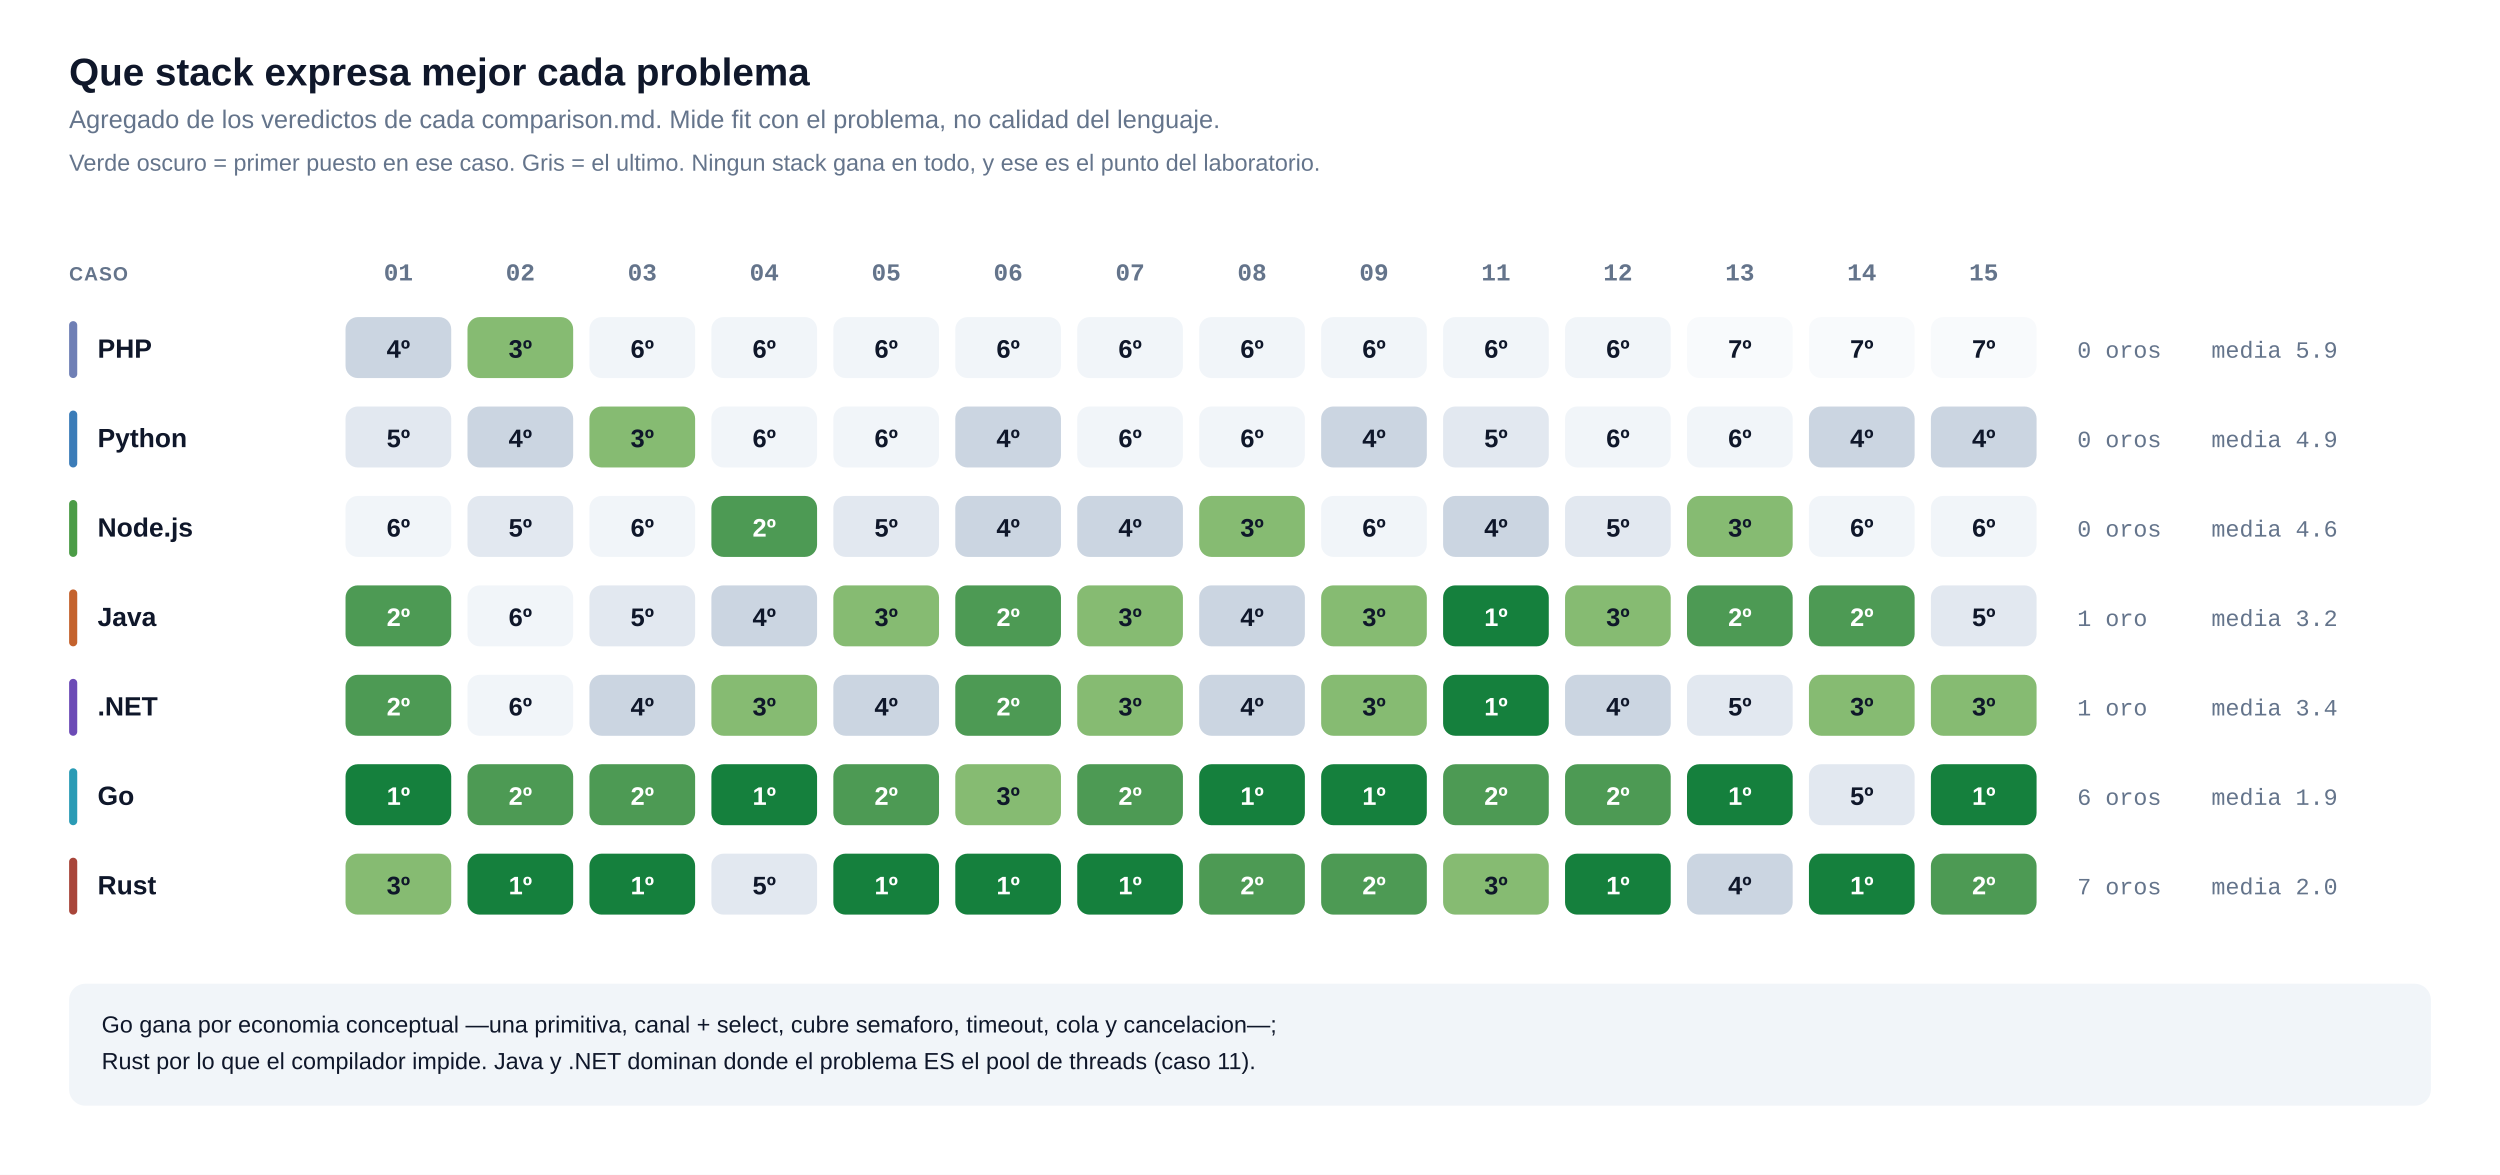
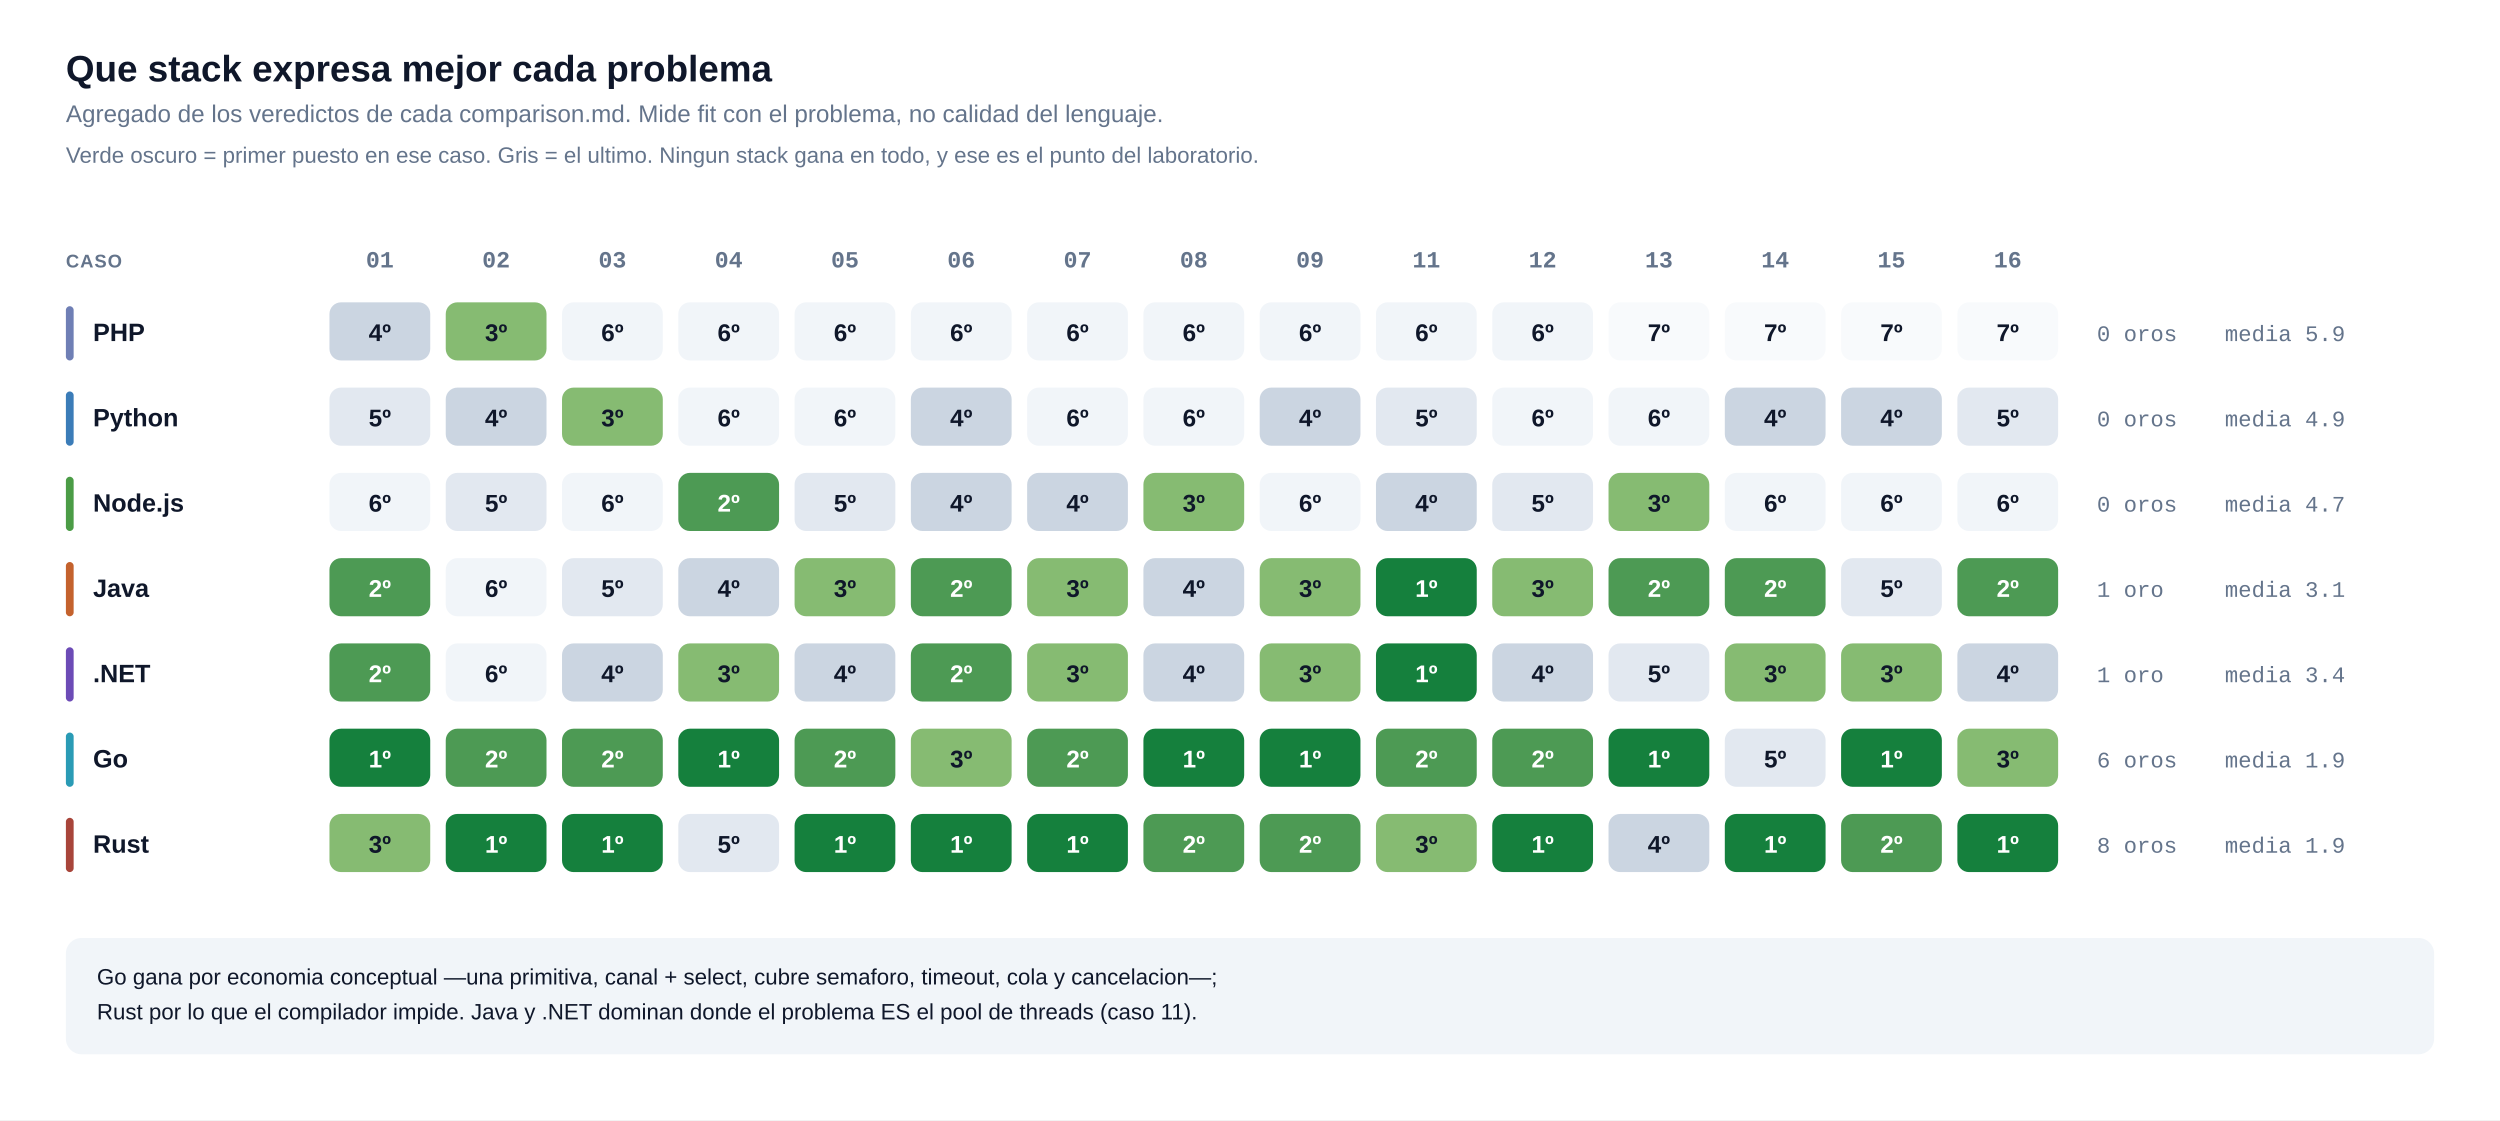
- <svg xmlns="http://www.w3.org/2000/svg" viewBox="0 0 1230 578" width="1230" height="578" role="img" aria-label="Ranking de fit por caso y stack">
+ <svg xmlns="http://www.w3.org/2000/svg" viewBox="0 0 1290 578" width="1290" height="578" role="img" aria-label="Ranking de fit por caso y stack">
  <defs>
    <marker id="arrowhead" markerWidth="9" markerHeight="7" refX="8" refY="3.5" orient="auto">
      <polygon points="0 0, 9 3.5, 0 7" fill="#2563eb" />
    </marker>
  </defs>
-   <rect x="0" y="0" width="1230" height="578" rx="0" ry="0" fill="#ffffff" stroke="none" stroke-width="1" />
+   <rect x="0" y="0" width="1290" height="578" rx="0" ry="0" fill="#ffffff" stroke="none" stroke-width="1" />
  <text x="34" y="42" font-family="Segoe UI, Helvetica Neue, Arial, sans-serif" font-size="19" fill="#0f172a" text-anchor="start" font-weight="600">Que stack expresa mejor cada problema</text>
  <text x="34" y="63" font-family="Segoe UI, Helvetica Neue, Arial, sans-serif" font-size="12.5" fill="#64748b" text-anchor="start" font-weight="400">Agregado de los veredictos de cada comparison.md. Mide fit con el problema, no calidad del lenguaje.</text>
  <text x="34" y="84" font-family="Segoe UI, Helvetica Neue, Arial, sans-serif" font-size="11.5" fill="#64748b" text-anchor="start" font-weight="400">Verde oscuro = primer puesto en ese caso. Gris = el ultimo. Ningun stack gana en todo, y ese es el punto del laboratorio.</text>
  <text x="196.0" y="138" font-family="SFMono-Regular, Consolas, Liberation Mono, monospace" font-size="12" fill="#64748b" text-anchor="middle" font-weight="600">01</text>
  <text x="256.0" y="138" font-family="SFMono-Regular, Consolas, Liberation Mono, monospace" font-size="12" fill="#64748b" text-anchor="middle" font-weight="600">02</text>
  <text x="316.0" y="138" font-family="SFMono-Regular, Consolas, Liberation Mono, monospace" font-size="12" fill="#64748b" text-anchor="middle" font-weight="600">03</text>
  <text x="376.0" y="138" font-family="SFMono-Regular, Consolas, Liberation Mono, monospace" font-size="12" fill="#64748b" text-anchor="middle" font-weight="600">04</text>
  <text x="436.0" y="138" font-family="SFMono-Regular, Consolas, Liberation Mono, monospace" font-size="12" fill="#64748b" text-anchor="middle" font-weight="600">05</text>
  <text x="496.0" y="138" font-family="SFMono-Regular, Consolas, Liberation Mono, monospace" font-size="12" fill="#64748b" text-anchor="middle" font-weight="600">06</text>
  <text x="556.0" y="138" font-family="SFMono-Regular, Consolas, Liberation Mono, monospace" font-size="12" fill="#64748b" text-anchor="middle" font-weight="600">07</text>
  <text x="616.0" y="138" font-family="SFMono-Regular, Consolas, Liberation Mono, monospace" font-size="12" fill="#64748b" text-anchor="middle" font-weight="600">08</text>
  <text x="676.0" y="138" font-family="SFMono-Regular, Consolas, Liberation Mono, monospace" font-size="12" fill="#64748b" text-anchor="middle" font-weight="600">09</text>
  <text x="736.0" y="138" font-family="SFMono-Regular, Consolas, Liberation Mono, monospace" font-size="12" fill="#64748b" text-anchor="middle" font-weight="600">11</text>
  <text x="796.0" y="138" font-family="SFMono-Regular, Consolas, Liberation Mono, monospace" font-size="12" fill="#64748b" text-anchor="middle" font-weight="600">12</text>
  <text x="856.0" y="138" font-family="SFMono-Regular, Consolas, Liberation Mono, monospace" font-size="12" fill="#64748b" text-anchor="middle" font-weight="600">13</text>
  <text x="916.0" y="138" font-family="SFMono-Regular, Consolas, Liberation Mono, monospace" font-size="12" fill="#64748b" text-anchor="middle" font-weight="600">14</text>
  <text x="976.0" y="138" font-family="SFMono-Regular, Consolas, Liberation Mono, monospace" font-size="12" fill="#64748b" text-anchor="middle" font-weight="600">15</text>
+   <text x="1036.0" y="138" font-family="SFMono-Regular, Consolas, Liberation Mono, monospace" font-size="12" fill="#64748b" text-anchor="middle" font-weight="600">16</text>
  <text x="34" y="138" font-family="Segoe UI, Helvetica Neue, Arial, sans-serif" font-size="9.5" fill="#64748b" text-anchor="start" font-weight="700" letter-spacing="0.5">CASO</text>
  <rect x="34" y="158" width="4" height="28" rx="2" ry="2" fill="#6f7fb5" stroke="none" stroke-width="1" />
  <text x="48" y="176" font-family="Segoe UI, Helvetica Neue, Arial, sans-serif" font-size="13" fill="#0f172a" text-anchor="start" font-weight="600">PHP</text>
  <rect x="170" y="156" width="52" height="30" rx="6" ry="6" fill="#cbd5e1" stroke="none" stroke-width="1" />
  <text x="196.0" y="176" font-family="Segoe UI, Helvetica Neue, Arial, sans-serif" font-size="12.5" fill="#0f172a" text-anchor="middle" font-weight="600">4º</text>
  <rect x="230" y="156" width="52" height="30" rx="6" ry="6" fill="#86bb72" stroke="none" stroke-width="1" />
  <text x="256.0" y="176" font-family="Segoe UI, Helvetica Neue, Arial, sans-serif" font-size="12.5" fill="#0f172a" text-anchor="middle" font-weight="600">3º</text>
  <rect x="290" y="156" width="52" height="30" rx="6" ry="6" fill="#f1f5f9" stroke="none" stroke-width="1" />
  <text x="316.0" y="176" font-family="Segoe UI, Helvetica Neue, Arial, sans-serif" font-size="12.5" fill="#0f172a" text-anchor="middle" font-weight="600">6º</text>
  <rect x="350" y="156" width="52" height="30" rx="6" ry="6" fill="#f1f5f9" stroke="none" stroke-width="1" />
  <text x="376.0" y="176" font-family="Segoe UI, Helvetica Neue, Arial, sans-serif" font-size="12.5" fill="#0f172a" text-anchor="middle" font-weight="600">6º</text>
  <rect x="410" y="156" width="52" height="30" rx="6" ry="6" fill="#f1f5f9" stroke="none" stroke-width="1" />
  <text x="436.0" y="176" font-family="Segoe UI, Helvetica Neue, Arial, sans-serif" font-size="12.5" fill="#0f172a" text-anchor="middle" font-weight="600">6º</text>
  <rect x="470" y="156" width="52" height="30" rx="6" ry="6" fill="#f1f5f9" stroke="none" stroke-width="1" />
  <text x="496.0" y="176" font-family="Segoe UI, Helvetica Neue, Arial, sans-serif" font-size="12.5" fill="#0f172a" text-anchor="middle" font-weight="600">6º</text>
  <rect x="530" y="156" width="52" height="30" rx="6" ry="6" fill="#f1f5f9" stroke="none" stroke-width="1" />
  <text x="556.0" y="176" font-family="Segoe UI, Helvetica Neue, Arial, sans-serif" font-size="12.5" fill="#0f172a" text-anchor="middle" font-weight="600">6º</text>
  <rect x="590" y="156" width="52" height="30" rx="6" ry="6" fill="#f1f5f9" stroke="none" stroke-width="1" />
  <text x="616.0" y="176" font-family="Segoe UI, Helvetica Neue, Arial, sans-serif" font-size="12.5" fill="#0f172a" text-anchor="middle" font-weight="600">6º</text>
  <rect x="650" y="156" width="52" height="30" rx="6" ry="6" fill="#f1f5f9" stroke="none" stroke-width="1" />
  <text x="676.0" y="176" font-family="Segoe UI, Helvetica Neue, Arial, sans-serif" font-size="12.5" fill="#0f172a" text-anchor="middle" font-weight="600">6º</text>
  <rect x="710" y="156" width="52" height="30" rx="6" ry="6" fill="#f1f5f9" stroke="none" stroke-width="1" />
  <text x="736.0" y="176" font-family="Segoe UI, Helvetica Neue, Arial, sans-serif" font-size="12.5" fill="#0f172a" text-anchor="middle" font-weight="600">6º</text>
  <rect x="770" y="156" width="52" height="30" rx="6" ry="6" fill="#f1f5f9" stroke="none" stroke-width="1" />
  <text x="796.0" y="176" font-family="Segoe UI, Helvetica Neue, Arial, sans-serif" font-size="12.5" fill="#0f172a" text-anchor="middle" font-weight="600">6º</text>
  <rect x="830" y="156" width="52" height="30" rx="6" ry="6" fill="#f8fafc" stroke="none" stroke-width="1" />
  <text x="856.0" y="176" font-family="Segoe UI, Helvetica Neue, Arial, sans-serif" font-size="12.5" fill="#0f172a" text-anchor="middle" font-weight="600">7º</text>
  <rect x="890" y="156" width="52" height="30" rx="6" ry="6" fill="#f8fafc" stroke="none" stroke-width="1" />
  <text x="916.0" y="176" font-family="Segoe UI, Helvetica Neue, Arial, sans-serif" font-size="12.5" fill="#0f172a" text-anchor="middle" font-weight="600">7º</text>
  <rect x="950" y="156" width="52" height="30" rx="6" ry="6" fill="#f8fafc" stroke="none" stroke-width="1" />
  <text x="976.0" y="176" font-family="Segoe UI, Helvetica Neue, Arial, sans-serif" font-size="12.5" fill="#0f172a" text-anchor="middle" font-weight="600">7º</text>
-   <text x="1022" y="176" font-family="SFMono-Regular, Consolas, Liberation Mono, monospace" font-size="11.5" fill="#64748b" text-anchor="start" font-weight="400">0 oros</text>
-   <text x="1088" y="176" font-family="SFMono-Regular, Consolas, Liberation Mono, monospace" font-size="11.5" fill="#64748b" text-anchor="start" font-weight="400">media 5.9</text>
+   <rect x="1010" y="156" width="52" height="30" rx="6" ry="6" fill="#f8fafc" stroke="none" stroke-width="1" />
+   <text x="1036.0" y="176" font-family="Segoe UI, Helvetica Neue, Arial, sans-serif" font-size="12.5" fill="#0f172a" text-anchor="middle" font-weight="600">7º</text>
+   <text x="1082" y="176" font-family="SFMono-Regular, Consolas, Liberation Mono, monospace" font-size="11.5" fill="#64748b" text-anchor="start" font-weight="400">0 oros</text>
+   <text x="1148" y="176" font-family="SFMono-Regular, Consolas, Liberation Mono, monospace" font-size="11.5" fill="#64748b" text-anchor="start" font-weight="400">media 5.9</text>
  <rect x="34" y="202" width="4" height="28" rx="2" ry="2" fill="#3b7cb8" stroke="none" stroke-width="1" />
  <text x="48" y="220" font-family="Segoe UI, Helvetica Neue, Arial, sans-serif" font-size="13" fill="#0f172a" text-anchor="start" font-weight="600">Python</text>
  <rect x="170" y="200" width="52" height="30" rx="6" ry="6" fill="#e2e8f0" stroke="none" stroke-width="1" />
  <text x="196.0" y="220" font-family="Segoe UI, Helvetica Neue, Arial, sans-serif" font-size="12.5" fill="#0f172a" text-anchor="middle" font-weight="600">5º</text>
  <rect x="230" y="200" width="52" height="30" rx="6" ry="6" fill="#cbd5e1" stroke="none" stroke-width="1" />
  <text x="256.0" y="220" font-family="Segoe UI, Helvetica Neue, Arial, sans-serif" font-size="12.5" fill="#0f172a" text-anchor="middle" font-weight="600">4º</text>
  <rect x="290" y="200" width="52" height="30" rx="6" ry="6" fill="#86bb72" stroke="none" stroke-width="1" />
  <text x="316.0" y="220" font-family="Segoe UI, Helvetica Neue, Arial, sans-serif" font-size="12.5" fill="#0f172a" text-anchor="middle" font-weight="600">3º</text>
  <rect x="350" y="200" width="52" height="30" rx="6" ry="6" fill="#f1f5f9" stroke="none" stroke-width="1" />
  <text x="376.0" y="220" font-family="Segoe UI, Helvetica Neue, Arial, sans-serif" font-size="12.5" fill="#0f172a" text-anchor="middle" font-weight="600">6º</text>
  <rect x="410" y="200" width="52" height="30" rx="6" ry="6" fill="#f1f5f9" stroke="none" stroke-width="1" />
  <text x="436.0" y="220" font-family="Segoe UI, Helvetica Neue, Arial, sans-serif" font-size="12.5" fill="#0f172a" text-anchor="middle" font-weight="600">6º</text>
  <rect x="470" y="200" width="52" height="30" rx="6" ry="6" fill="#cbd5e1" stroke="none" stroke-width="1" />
  <text x="496.0" y="220" font-family="Segoe UI, Helvetica Neue, Arial, sans-serif" font-size="12.5" fill="#0f172a" text-anchor="middle" font-weight="600">4º</text>
  <rect x="530" y="200" width="52" height="30" rx="6" ry="6" fill="#f1f5f9" stroke="none" stroke-width="1" />
  <text x="556.0" y="220" font-family="Segoe UI, Helvetica Neue, Arial, sans-serif" font-size="12.5" fill="#0f172a" text-anchor="middle" font-weight="600">6º</text>
  <rect x="590" y="200" width="52" height="30" rx="6" ry="6" fill="#f1f5f9" stroke="none" stroke-width="1" />
  <text x="616.0" y="220" font-family="Segoe UI, Helvetica Neue, Arial, sans-serif" font-size="12.5" fill="#0f172a" text-anchor="middle" font-weight="600">6º</text>
  <rect x="650" y="200" width="52" height="30" rx="6" ry="6" fill="#cbd5e1" stroke="none" stroke-width="1" />
  <text x="676.0" y="220" font-family="Segoe UI, Helvetica Neue, Arial, sans-serif" font-size="12.5" fill="#0f172a" text-anchor="middle" font-weight="600">4º</text>
  <rect x="710" y="200" width="52" height="30" rx="6" ry="6" fill="#e2e8f0" stroke="none" stroke-width="1" />
  <text x="736.0" y="220" font-family="Segoe UI, Helvetica Neue, Arial, sans-serif" font-size="12.5" fill="#0f172a" text-anchor="middle" font-weight="600">5º</text>
  <rect x="770" y="200" width="52" height="30" rx="6" ry="6" fill="#f1f5f9" stroke="none" stroke-width="1" />
  <text x="796.0" y="220" font-family="Segoe UI, Helvetica Neue, Arial, sans-serif" font-size="12.5" fill="#0f172a" text-anchor="middle" font-weight="600">6º</text>
  <rect x="830" y="200" width="52" height="30" rx="6" ry="6" fill="#f1f5f9" stroke="none" stroke-width="1" />
  <text x="856.0" y="220" font-family="Segoe UI, Helvetica Neue, Arial, sans-serif" font-size="12.5" fill="#0f172a" text-anchor="middle" font-weight="600">6º</text>
  <rect x="890" y="200" width="52" height="30" rx="6" ry="6" fill="#cbd5e1" stroke="none" stroke-width="1" />
  <text x="916.0" y="220" font-family="Segoe UI, Helvetica Neue, Arial, sans-serif" font-size="12.5" fill="#0f172a" text-anchor="middle" font-weight="600">4º</text>
  <rect x="950" y="200" width="52" height="30" rx="6" ry="6" fill="#cbd5e1" stroke="none" stroke-width="1" />
  <text x="976.0" y="220" font-family="Segoe UI, Helvetica Neue, Arial, sans-serif" font-size="12.5" fill="#0f172a" text-anchor="middle" font-weight="600">4º</text>
-   <text x="1022" y="220" font-family="SFMono-Regular, Consolas, Liberation Mono, monospace" font-size="11.5" fill="#64748b" text-anchor="start" font-weight="400">0 oros</text>
-   <text x="1088" y="220" font-family="SFMono-Regular, Consolas, Liberation Mono, monospace" font-size="11.5" fill="#64748b" text-anchor="start" font-weight="400">media 4.9</text>
+   <rect x="1010" y="200" width="52" height="30" rx="6" ry="6" fill="#e2e8f0" stroke="none" stroke-width="1" />
+   <text x="1036.0" y="220" font-family="Segoe UI, Helvetica Neue, Arial, sans-serif" font-size="12.5" fill="#0f172a" text-anchor="middle" font-weight="600">5º</text>
+   <text x="1082" y="220" font-family="SFMono-Regular, Consolas, Liberation Mono, monospace" font-size="11.5" fill="#64748b" text-anchor="start" font-weight="400">0 oros</text>
+   <text x="1148" y="220" font-family="SFMono-Regular, Consolas, Liberation Mono, monospace" font-size="11.5" fill="#64748b" text-anchor="start" font-weight="400">media 4.9</text>
  <rect x="34" y="246" width="4" height="28" rx="2" ry="2" fill="#4b9c46" stroke="none" stroke-width="1" />
  <text x="48" y="264" font-family="Segoe UI, Helvetica Neue, Arial, sans-serif" font-size="13" fill="#0f172a" text-anchor="start" font-weight="600">Node.js</text>
  <rect x="170" y="244" width="52" height="30" rx="6" ry="6" fill="#f1f5f9" stroke="none" stroke-width="1" />
  <text x="196.0" y="264" font-family="Segoe UI, Helvetica Neue, Arial, sans-serif" font-size="12.5" fill="#0f172a" text-anchor="middle" font-weight="600">6º</text>
  <rect x="230" y="244" width="52" height="30" rx="6" ry="6" fill="#e2e8f0" stroke="none" stroke-width="1" />
  <text x="256.0" y="264" font-family="Segoe UI, Helvetica Neue, Arial, sans-serif" font-size="12.5" fill="#0f172a" text-anchor="middle" font-weight="600">5º</text>
  <rect x="290" y="244" width="52" height="30" rx="6" ry="6" fill="#f1f5f9" stroke="none" stroke-width="1" />
  <text x="316.0" y="264" font-family="Segoe UI, Helvetica Neue, Arial, sans-serif" font-size="12.5" fill="#0f172a" text-anchor="middle" font-weight="600">6º</text>
  <rect x="350" y="244" width="52" height="30" rx="6" ry="6" fill="#4d9a54" stroke="none" stroke-width="1" />
  <text x="376.0" y="264" font-family="Segoe UI, Helvetica Neue, Arial, sans-serif" font-size="12.5" fill="#ffffff" text-anchor="middle" font-weight="600">2º</text>
  <rect x="410" y="244" width="52" height="30" rx="6" ry="6" fill="#e2e8f0" stroke="none" stroke-width="1" />
  <text x="436.0" y="264" font-family="Segoe UI, Helvetica Neue, Arial, sans-serif" font-size="12.5" fill="#0f172a" text-anchor="middle" font-weight="600">5º</text>
  <rect x="470" y="244" width="52" height="30" rx="6" ry="6" fill="#cbd5e1" stroke="none" stroke-width="1" />
  <text x="496.0" y="264" font-family="Segoe UI, Helvetica Neue, Arial, sans-serif" font-size="12.5" fill="#0f172a" text-anchor="middle" font-weight="600">4º</text>
  <rect x="530" y="244" width="52" height="30" rx="6" ry="6" fill="#cbd5e1" stroke="none" stroke-width="1" />
  <text x="556.0" y="264" font-family="Segoe UI, Helvetica Neue, Arial, sans-serif" font-size="12.5" fill="#0f172a" text-anchor="middle" font-weight="600">4º</text>
  <rect x="590" y="244" width="52" height="30" rx="6" ry="6" fill="#86bb72" stroke="none" stroke-width="1" />
  <text x="616.0" y="264" font-family="Segoe UI, Helvetica Neue, Arial, sans-serif" font-size="12.5" fill="#0f172a" text-anchor="middle" font-weight="600">3º</text>
  <rect x="650" y="244" width="52" height="30" rx="6" ry="6" fill="#f1f5f9" stroke="none" stroke-width="1" />
  <text x="676.0" y="264" font-family="Segoe UI, Helvetica Neue, Arial, sans-serif" font-size="12.5" fill="#0f172a" text-anchor="middle" font-weight="600">6º</text>
  <rect x="710" y="244" width="52" height="30" rx="6" ry="6" fill="#cbd5e1" stroke="none" stroke-width="1" />
  <text x="736.0" y="264" font-family="Segoe UI, Helvetica Neue, Arial, sans-serif" font-size="12.5" fill="#0f172a" text-anchor="middle" font-weight="600">4º</text>
  <rect x="770" y="244" width="52" height="30" rx="6" ry="6" fill="#e2e8f0" stroke="none" stroke-width="1" />
  <text x="796.0" y="264" font-family="Segoe UI, Helvetica Neue, Arial, sans-serif" font-size="12.5" fill="#0f172a" text-anchor="middle" font-weight="600">5º</text>
  <rect x="830" y="244" width="52" height="30" rx="6" ry="6" fill="#86bb72" stroke="none" stroke-width="1" />
  <text x="856.0" y="264" font-family="Segoe UI, Helvetica Neue, Arial, sans-serif" font-size="12.5" fill="#0f172a" text-anchor="middle" font-weight="600">3º</text>
  <rect x="890" y="244" width="52" height="30" rx="6" ry="6" fill="#f1f5f9" stroke="none" stroke-width="1" />
  <text x="916.0" y="264" font-family="Segoe UI, Helvetica Neue, Arial, sans-serif" font-size="12.5" fill="#0f172a" text-anchor="middle" font-weight="600">6º</text>
  <rect x="950" y="244" width="52" height="30" rx="6" ry="6" fill="#f1f5f9" stroke="none" stroke-width="1" />
  <text x="976.0" y="264" font-family="Segoe UI, Helvetica Neue, Arial, sans-serif" font-size="12.5" fill="#0f172a" text-anchor="middle" font-weight="600">6º</text>
-   <text x="1022" y="264" font-family="SFMono-Regular, Consolas, Liberation Mono, monospace" font-size="11.5" fill="#64748b" text-anchor="start" font-weight="400">0 oros</text>
-   <text x="1088" y="264" font-family="SFMono-Regular, Consolas, Liberation Mono, monospace" font-size="11.5" fill="#64748b" text-anchor="start" font-weight="400">media 4.6</text>
+   <rect x="1010" y="244" width="52" height="30" rx="6" ry="6" fill="#f1f5f9" stroke="none" stroke-width="1" />
+   <text x="1036.0" y="264" font-family="Segoe UI, Helvetica Neue, Arial, sans-serif" font-size="12.5" fill="#0f172a" text-anchor="middle" font-weight="600">6º</text>
+   <text x="1082" y="264" font-family="SFMono-Regular, Consolas, Liberation Mono, monospace" font-size="11.5" fill="#64748b" text-anchor="start" font-weight="400">0 oros</text>
+   <text x="1148" y="264" font-family="SFMono-Regular, Consolas, Liberation Mono, monospace" font-size="11.5" fill="#64748b" text-anchor="start" font-weight="400">media 4.7</text>
  <rect x="34" y="290" width="4" height="28" rx="2" ry="2" fill="#c4622d" stroke="none" stroke-width="1" />
  <text x="48" y="308" font-family="Segoe UI, Helvetica Neue, Arial, sans-serif" font-size="13" fill="#0f172a" text-anchor="start" font-weight="600">Java</text>
  <rect x="170" y="288" width="52" height="30" rx="6" ry="6" fill="#4d9a54" stroke="none" stroke-width="1" />
  <text x="196.0" y="308" font-family="Segoe UI, Helvetica Neue, Arial, sans-serif" font-size="12.5" fill="#ffffff" text-anchor="middle" font-weight="600">2º</text>
  <rect x="230" y="288" width="52" height="30" rx="6" ry="6" fill="#f1f5f9" stroke="none" stroke-width="1" />
  <text x="256.0" y="308" font-family="Segoe UI, Helvetica Neue, Arial, sans-serif" font-size="12.5" fill="#0f172a" text-anchor="middle" font-weight="600">6º</text>
  <rect x="290" y="288" width="52" height="30" rx="6" ry="6" fill="#e2e8f0" stroke="none" stroke-width="1" />
  <text x="316.0" y="308" font-family="Segoe UI, Helvetica Neue, Arial, sans-serif" font-size="12.5" fill="#0f172a" text-anchor="middle" font-weight="600">5º</text>
  <rect x="350" y="288" width="52" height="30" rx="6" ry="6" fill="#cbd5e1" stroke="none" stroke-width="1" />
  <text x="376.0" y="308" font-family="Segoe UI, Helvetica Neue, Arial, sans-serif" font-size="12.5" fill="#0f172a" text-anchor="middle" font-weight="600">4º</text>
  <rect x="410" y="288" width="52" height="30" rx="6" ry="6" fill="#86bb72" stroke="none" stroke-width="1" />
  <text x="436.0" y="308" font-family="Segoe UI, Helvetica Neue, Arial, sans-serif" font-size="12.5" fill="#0f172a" text-anchor="middle" font-weight="600">3º</text>
  <rect x="470" y="288" width="52" height="30" rx="6" ry="6" fill="#4d9a54" stroke="none" stroke-width="1" />
  <text x="496.0" y="308" font-family="Segoe UI, Helvetica Neue, Arial, sans-serif" font-size="12.5" fill="#ffffff" text-anchor="middle" font-weight="600">2º</text>
  <rect x="530" y="288" width="52" height="30" rx="6" ry="6" fill="#86bb72" stroke="none" stroke-width="1" />
  <text x="556.0" y="308" font-family="Segoe UI, Helvetica Neue, Arial, sans-serif" font-size="12.5" fill="#0f172a" text-anchor="middle" font-weight="600">3º</text>
  <rect x="590" y="288" width="52" height="30" rx="6" ry="6" fill="#cbd5e1" stroke="none" stroke-width="1" />
  <text x="616.0" y="308" font-family="Segoe UI, Helvetica Neue, Arial, sans-serif" font-size="12.5" fill="#0f172a" text-anchor="middle" font-weight="600">4º</text>
  <rect x="650" y="288" width="52" height="30" rx="6" ry="6" fill="#86bb72" stroke="none" stroke-width="1" />
  <text x="676.0" y="308" font-family="Segoe UI, Helvetica Neue, Arial, sans-serif" font-size="12.5" fill="#0f172a" text-anchor="middle" font-weight="600">3º</text>
  <rect x="710" y="288" width="52" height="30" rx="6" ry="6" fill="#15803d" stroke="none" stroke-width="1" />
  <text x="736.0" y="308" font-family="Segoe UI, Helvetica Neue, Arial, sans-serif" font-size="12.5" fill="#ffffff" text-anchor="middle" font-weight="600">1º</text>
  <rect x="770" y="288" width="52" height="30" rx="6" ry="6" fill="#86bb72" stroke="none" stroke-width="1" />
  <text x="796.0" y="308" font-family="Segoe UI, Helvetica Neue, Arial, sans-serif" font-size="12.5" fill="#0f172a" text-anchor="middle" font-weight="600">3º</text>
  <rect x="830" y="288" width="52" height="30" rx="6" ry="6" fill="#4d9a54" stroke="none" stroke-width="1" />
  <text x="856.0" y="308" font-family="Segoe UI, Helvetica Neue, Arial, sans-serif" font-size="12.5" fill="#ffffff" text-anchor="middle" font-weight="600">2º</text>
  <rect x="890" y="288" width="52" height="30" rx="6" ry="6" fill="#4d9a54" stroke="none" stroke-width="1" />
  <text x="916.0" y="308" font-family="Segoe UI, Helvetica Neue, Arial, sans-serif" font-size="12.5" fill="#ffffff" text-anchor="middle" font-weight="600">2º</text>
  <rect x="950" y="288" width="52" height="30" rx="6" ry="6" fill="#e2e8f0" stroke="none" stroke-width="1" />
  <text x="976.0" y="308" font-family="Segoe UI, Helvetica Neue, Arial, sans-serif" font-size="12.5" fill="#0f172a" text-anchor="middle" font-weight="600">5º</text>
-   <text x="1022" y="308" font-family="SFMono-Regular, Consolas, Liberation Mono, monospace" font-size="11.5" fill="#64748b" text-anchor="start" font-weight="400">1 oro</text>
-   <text x="1088" y="308" font-family="SFMono-Regular, Consolas, Liberation Mono, monospace" font-size="11.5" fill="#64748b" text-anchor="start" font-weight="400">media 3.2</text>
+   <rect x="1010" y="288" width="52" height="30" rx="6" ry="6" fill="#4d9a54" stroke="none" stroke-width="1" />
+   <text x="1036.0" y="308" font-family="Segoe UI, Helvetica Neue, Arial, sans-serif" font-size="12.5" fill="#ffffff" text-anchor="middle" font-weight="600">2º</text>
+   <text x="1082" y="308" font-family="SFMono-Regular, Consolas, Liberation Mono, monospace" font-size="11.5" fill="#64748b" text-anchor="start" font-weight="400">1 oro</text>
+   <text x="1148" y="308" font-family="SFMono-Regular, Consolas, Liberation Mono, monospace" font-size="11.5" fill="#64748b" text-anchor="start" font-weight="400">media 3.1</text>
  <rect x="34" y="334" width="4" height="28" rx="2" ry="2" fill="#6c4bb6" stroke="none" stroke-width="1" />
  <text x="48" y="352" font-family="Segoe UI, Helvetica Neue, Arial, sans-serif" font-size="13" fill="#0f172a" text-anchor="start" font-weight="600">.NET</text>
  <rect x="170" y="332" width="52" height="30" rx="6" ry="6" fill="#4d9a54" stroke="none" stroke-width="1" />
  <text x="196.0" y="352" font-family="Segoe UI, Helvetica Neue, Arial, sans-serif" font-size="12.5" fill="#ffffff" text-anchor="middle" font-weight="600">2º</text>
  <rect x="230" y="332" width="52" height="30" rx="6" ry="6" fill="#f1f5f9" stroke="none" stroke-width="1" />
  <text x="256.0" y="352" font-family="Segoe UI, Helvetica Neue, Arial, sans-serif" font-size="12.5" fill="#0f172a" text-anchor="middle" font-weight="600">6º</text>
  <rect x="290" y="332" width="52" height="30" rx="6" ry="6" fill="#cbd5e1" stroke="none" stroke-width="1" />
  <text x="316.0" y="352" font-family="Segoe UI, Helvetica Neue, Arial, sans-serif" font-size="12.5" fill="#0f172a" text-anchor="middle" font-weight="600">4º</text>
  <rect x="350" y="332" width="52" height="30" rx="6" ry="6" fill="#86bb72" stroke="none" stroke-width="1" />
  <text x="376.0" y="352" font-family="Segoe UI, Helvetica Neue, Arial, sans-serif" font-size="12.5" fill="#0f172a" text-anchor="middle" font-weight="600">3º</text>
  <rect x="410" y="332" width="52" height="30" rx="6" ry="6" fill="#cbd5e1" stroke="none" stroke-width="1" />
  <text x="436.0" y="352" font-family="Segoe UI, Helvetica Neue, Arial, sans-serif" font-size="12.5" fill="#0f172a" text-anchor="middle" font-weight="600">4º</text>
  <rect x="470" y="332" width="52" height="30" rx="6" ry="6" fill="#4d9a54" stroke="none" stroke-width="1" />
  <text x="496.0" y="352" font-family="Segoe UI, Helvetica Neue, Arial, sans-serif" font-size="12.5" fill="#ffffff" text-anchor="middle" font-weight="600">2º</text>
  <rect x="530" y="332" width="52" height="30" rx="6" ry="6" fill="#86bb72" stroke="none" stroke-width="1" />
  <text x="556.0" y="352" font-family="Segoe UI, Helvetica Neue, Arial, sans-serif" font-size="12.5" fill="#0f172a" text-anchor="middle" font-weight="600">3º</text>
  <rect x="590" y="332" width="52" height="30" rx="6" ry="6" fill="#cbd5e1" stroke="none" stroke-width="1" />
  <text x="616.0" y="352" font-family="Segoe UI, Helvetica Neue, Arial, sans-serif" font-size="12.5" fill="#0f172a" text-anchor="middle" font-weight="600">4º</text>
  <rect x="650" y="332" width="52" height="30" rx="6" ry="6" fill="#86bb72" stroke="none" stroke-width="1" />
  <text x="676.0" y="352" font-family="Segoe UI, Helvetica Neue, Arial, sans-serif" font-size="12.5" fill="#0f172a" text-anchor="middle" font-weight="600">3º</text>
  <rect x="710" y="332" width="52" height="30" rx="6" ry="6" fill="#15803d" stroke="none" stroke-width="1" />
  <text x="736.0" y="352" font-family="Segoe UI, Helvetica Neue, Arial, sans-serif" font-size="12.5" fill="#ffffff" text-anchor="middle" font-weight="600">1º</text>
  <rect x="770" y="332" width="52" height="30" rx="6" ry="6" fill="#cbd5e1" stroke="none" stroke-width="1" />
  <text x="796.0" y="352" font-family="Segoe UI, Helvetica Neue, Arial, sans-serif" font-size="12.5" fill="#0f172a" text-anchor="middle" font-weight="600">4º</text>
  <rect x="830" y="332" width="52" height="30" rx="6" ry="6" fill="#e2e8f0" stroke="none" stroke-width="1" />
  <text x="856.0" y="352" font-family="Segoe UI, Helvetica Neue, Arial, sans-serif" font-size="12.5" fill="#0f172a" text-anchor="middle" font-weight="600">5º</text>
  <rect x="890" y="332" width="52" height="30" rx="6" ry="6" fill="#86bb72" stroke="none" stroke-width="1" />
  <text x="916.0" y="352" font-family="Segoe UI, Helvetica Neue, Arial, sans-serif" font-size="12.5" fill="#0f172a" text-anchor="middle" font-weight="600">3º</text>
  <rect x="950" y="332" width="52" height="30" rx="6" ry="6" fill="#86bb72" stroke="none" stroke-width="1" />
  <text x="976.0" y="352" font-family="Segoe UI, Helvetica Neue, Arial, sans-serif" font-size="12.5" fill="#0f172a" text-anchor="middle" font-weight="600">3º</text>
-   <text x="1022" y="352" font-family="SFMono-Regular, Consolas, Liberation Mono, monospace" font-size="11.5" fill="#64748b" text-anchor="start" font-weight="400">1 oro</text>
-   <text x="1088" y="352" font-family="SFMono-Regular, Consolas, Liberation Mono, monospace" font-size="11.5" fill="#64748b" text-anchor="start" font-weight="400">media 3.4</text>
+   <rect x="1010" y="332" width="52" height="30" rx="6" ry="6" fill="#cbd5e1" stroke="none" stroke-width="1" />
+   <text x="1036.0" y="352" font-family="Segoe UI, Helvetica Neue, Arial, sans-serif" font-size="12.5" fill="#0f172a" text-anchor="middle" font-weight="600">4º</text>
+   <text x="1082" y="352" font-family="SFMono-Regular, Consolas, Liberation Mono, monospace" font-size="11.5" fill="#64748b" text-anchor="start" font-weight="400">1 oro</text>
+   <text x="1148" y="352" font-family="SFMono-Regular, Consolas, Liberation Mono, monospace" font-size="11.5" fill="#64748b" text-anchor="start" font-weight="400">media 3.4</text>
  <rect x="34" y="378" width="4" height="28" rx="2" ry="2" fill="#2a9bb5" stroke="none" stroke-width="1" />
  <text x="48" y="396" font-family="Segoe UI, Helvetica Neue, Arial, sans-serif" font-size="13" fill="#0f172a" text-anchor="start" font-weight="600">Go</text>
  <rect x="170" y="376" width="52" height="30" rx="6" ry="6" fill="#15803d" stroke="none" stroke-width="1" />
  <text x="196.0" y="396" font-family="Segoe UI, Helvetica Neue, Arial, sans-serif" font-size="12.5" fill="#ffffff" text-anchor="middle" font-weight="600">1º</text>
  <rect x="230" y="376" width="52" height="30" rx="6" ry="6" fill="#4d9a54" stroke="none" stroke-width="1" />
  <text x="256.0" y="396" font-family="Segoe UI, Helvetica Neue, Arial, sans-serif" font-size="12.5" fill="#ffffff" text-anchor="middle" font-weight="600">2º</text>
  <rect x="290" y="376" width="52" height="30" rx="6" ry="6" fill="#4d9a54" stroke="none" stroke-width="1" />
  <text x="316.0" y="396" font-family="Segoe UI, Helvetica Neue, Arial, sans-serif" font-size="12.5" fill="#ffffff" text-anchor="middle" font-weight="600">2º</text>
  <rect x="350" y="376" width="52" height="30" rx="6" ry="6" fill="#15803d" stroke="none" stroke-width="1" />
  <text x="376.0" y="396" font-family="Segoe UI, Helvetica Neue, Arial, sans-serif" font-size="12.5" fill="#ffffff" text-anchor="middle" font-weight="600">1º</text>
  <rect x="410" y="376" width="52" height="30" rx="6" ry="6" fill="#4d9a54" stroke="none" stroke-width="1" />
  <text x="436.0" y="396" font-family="Segoe UI, Helvetica Neue, Arial, sans-serif" font-size="12.5" fill="#ffffff" text-anchor="middle" font-weight="600">2º</text>
  <rect x="470" y="376" width="52" height="30" rx="6" ry="6" fill="#86bb72" stroke="none" stroke-width="1" />
  <text x="496.0" y="396" font-family="Segoe UI, Helvetica Neue, Arial, sans-serif" font-size="12.5" fill="#0f172a" text-anchor="middle" font-weight="600">3º</text>
  <rect x="530" y="376" width="52" height="30" rx="6" ry="6" fill="#4d9a54" stroke="none" stroke-width="1" />
  <text x="556.0" y="396" font-family="Segoe UI, Helvetica Neue, Arial, sans-serif" font-size="12.5" fill="#ffffff" text-anchor="middle" font-weight="600">2º</text>
  <rect x="590" y="376" width="52" height="30" rx="6" ry="6" fill="#15803d" stroke="none" stroke-width="1" />
  <text x="616.0" y="396" font-family="Segoe UI, Helvetica Neue, Arial, sans-serif" font-size="12.5" fill="#ffffff" text-anchor="middle" font-weight="600">1º</text>
  <rect x="650" y="376" width="52" height="30" rx="6" ry="6" fill="#15803d" stroke="none" stroke-width="1" />
  <text x="676.0" y="396" font-family="Segoe UI, Helvetica Neue, Arial, sans-serif" font-size="12.5" fill="#ffffff" text-anchor="middle" font-weight="600">1º</text>
  <rect x="710" y="376" width="52" height="30" rx="6" ry="6" fill="#4d9a54" stroke="none" stroke-width="1" />
  <text x="736.0" y="396" font-family="Segoe UI, Helvetica Neue, Arial, sans-serif" font-size="12.5" fill="#ffffff" text-anchor="middle" font-weight="600">2º</text>
  <rect x="770" y="376" width="52" height="30" rx="6" ry="6" fill="#4d9a54" stroke="none" stroke-width="1" />
  <text x="796.0" y="396" font-family="Segoe UI, Helvetica Neue, Arial, sans-serif" font-size="12.5" fill="#ffffff" text-anchor="middle" font-weight="600">2º</text>
  <rect x="830" y="376" width="52" height="30" rx="6" ry="6" fill="#15803d" stroke="none" stroke-width="1" />
  <text x="856.0" y="396" font-family="Segoe UI, Helvetica Neue, Arial, sans-serif" font-size="12.5" fill="#ffffff" text-anchor="middle" font-weight="600">1º</text>
  <rect x="890" y="376" width="52" height="30" rx="6" ry="6" fill="#e2e8f0" stroke="none" stroke-width="1" />
  <text x="916.0" y="396" font-family="Segoe UI, Helvetica Neue, Arial, sans-serif" font-size="12.5" fill="#0f172a" text-anchor="middle" font-weight="600">5º</text>
  <rect x="950" y="376" width="52" height="30" rx="6" ry="6" fill="#15803d" stroke="none" stroke-width="1" />
  <text x="976.0" y="396" font-family="Segoe UI, Helvetica Neue, Arial, sans-serif" font-size="12.5" fill="#ffffff" text-anchor="middle" font-weight="600">1º</text>
-   <text x="1022" y="396" font-family="SFMono-Regular, Consolas, Liberation Mono, monospace" font-size="11.5" fill="#64748b" text-anchor="start" font-weight="400">6 oros</text>
-   <text x="1088" y="396" font-family="SFMono-Regular, Consolas, Liberation Mono, monospace" font-size="11.5" fill="#64748b" text-anchor="start" font-weight="400">media 1.9</text>
+   <rect x="1010" y="376" width="52" height="30" rx="6" ry="6" fill="#86bb72" stroke="none" stroke-width="1" />
+   <text x="1036.0" y="396" font-family="Segoe UI, Helvetica Neue, Arial, sans-serif" font-size="12.5" fill="#0f172a" text-anchor="middle" font-weight="600">3º</text>
+   <text x="1082" y="396" font-family="SFMono-Regular, Consolas, Liberation Mono, monospace" font-size="11.5" fill="#64748b" text-anchor="start" font-weight="400">6 oros</text>
+   <text x="1148" y="396" font-family="SFMono-Regular, Consolas, Liberation Mono, monospace" font-size="11.5" fill="#64748b" text-anchor="start" font-weight="400">media 1.9</text>
  <rect x="34" y="422" width="4" height="28" rx="2" ry="2" fill="#a8453a" stroke="none" stroke-width="1" />
  <text x="48" y="440" font-family="Segoe UI, Helvetica Neue, Arial, sans-serif" font-size="13" fill="#0f172a" text-anchor="start" font-weight="600">Rust</text>
  <rect x="170" y="420" width="52" height="30" rx="6" ry="6" fill="#86bb72" stroke="none" stroke-width="1" />
  <text x="196.0" y="440" font-family="Segoe UI, Helvetica Neue, Arial, sans-serif" font-size="12.5" fill="#0f172a" text-anchor="middle" font-weight="600">3º</text>
  <rect x="230" y="420" width="52" height="30" rx="6" ry="6" fill="#15803d" stroke="none" stroke-width="1" />
  <text x="256.0" y="440" font-family="Segoe UI, Helvetica Neue, Arial, sans-serif" font-size="12.5" fill="#ffffff" text-anchor="middle" font-weight="600">1º</text>
  <rect x="290" y="420" width="52" height="30" rx="6" ry="6" fill="#15803d" stroke="none" stroke-width="1" />
  <text x="316.0" y="440" font-family="Segoe UI, Helvetica Neue, Arial, sans-serif" font-size="12.5" fill="#ffffff" text-anchor="middle" font-weight="600">1º</text>
  <rect x="350" y="420" width="52" height="30" rx="6" ry="6" fill="#e2e8f0" stroke="none" stroke-width="1" />
  <text x="376.0" y="440" font-family="Segoe UI, Helvetica Neue, Arial, sans-serif" font-size="12.5" fill="#0f172a" text-anchor="middle" font-weight="600">5º</text>
  <rect x="410" y="420" width="52" height="30" rx="6" ry="6" fill="#15803d" stroke="none" stroke-width="1" />
  <text x="436.0" y="440" font-family="Segoe UI, Helvetica Neue, Arial, sans-serif" font-size="12.5" fill="#ffffff" text-anchor="middle" font-weight="600">1º</text>
  <rect x="470" y="420" width="52" height="30" rx="6" ry="6" fill="#15803d" stroke="none" stroke-width="1" />
  <text x="496.0" y="440" font-family="Segoe UI, Helvetica Neue, Arial, sans-serif" font-size="12.5" fill="#ffffff" text-anchor="middle" font-weight="600">1º</text>
  <rect x="530" y="420" width="52" height="30" rx="6" ry="6" fill="#15803d" stroke="none" stroke-width="1" />
  <text x="556.0" y="440" font-family="Segoe UI, Helvetica Neue, Arial, sans-serif" font-size="12.5" fill="#ffffff" text-anchor="middle" font-weight="600">1º</text>
  <rect x="590" y="420" width="52" height="30" rx="6" ry="6" fill="#4d9a54" stroke="none" stroke-width="1" />
  <text x="616.0" y="440" font-family="Segoe UI, Helvetica Neue, Arial, sans-serif" font-size="12.5" fill="#ffffff" text-anchor="middle" font-weight="600">2º</text>
  <rect x="650" y="420" width="52" height="30" rx="6" ry="6" fill="#4d9a54" stroke="none" stroke-width="1" />
  <text x="676.0" y="440" font-family="Segoe UI, Helvetica Neue, Arial, sans-serif" font-size="12.5" fill="#ffffff" text-anchor="middle" font-weight="600">2º</text>
  <rect x="710" y="420" width="52" height="30" rx="6" ry="6" fill="#86bb72" stroke="none" stroke-width="1" />
  <text x="736.0" y="440" font-family="Segoe UI, Helvetica Neue, Arial, sans-serif" font-size="12.5" fill="#0f172a" text-anchor="middle" font-weight="600">3º</text>
  <rect x="770" y="420" width="52" height="30" rx="6" ry="6" fill="#15803d" stroke="none" stroke-width="1" />
  <text x="796.0" y="440" font-family="Segoe UI, Helvetica Neue, Arial, sans-serif" font-size="12.5" fill="#ffffff" text-anchor="middle" font-weight="600">1º</text>
  <rect x="830" y="420" width="52" height="30" rx="6" ry="6" fill="#cbd5e1" stroke="none" stroke-width="1" />
  <text x="856.0" y="440" font-family="Segoe UI, Helvetica Neue, Arial, sans-serif" font-size="12.5" fill="#0f172a" text-anchor="middle" font-weight="600">4º</text>
  <rect x="890" y="420" width="52" height="30" rx="6" ry="6" fill="#15803d" stroke="none" stroke-width="1" />
  <text x="916.0" y="440" font-family="Segoe UI, Helvetica Neue, Arial, sans-serif" font-size="12.5" fill="#ffffff" text-anchor="middle" font-weight="600">1º</text>
  <rect x="950" y="420" width="52" height="30" rx="6" ry="6" fill="#4d9a54" stroke="none" stroke-width="1" />
  <text x="976.0" y="440" font-family="Segoe UI, Helvetica Neue, Arial, sans-serif" font-size="12.5" fill="#ffffff" text-anchor="middle" font-weight="600">2º</text>
-   <text x="1022" y="440" font-family="SFMono-Regular, Consolas, Liberation Mono, monospace" font-size="11.5" fill="#64748b" text-anchor="start" font-weight="400">7 oros</text>
-   <text x="1088" y="440" font-family="SFMono-Regular, Consolas, Liberation Mono, monospace" font-size="11.5" fill="#64748b" text-anchor="start" font-weight="400">media 2.0</text>
-   <rect x="34" y="484" width="1162" height="60" rx="8" ry="8" fill="#f1f5f9" stroke="none" stroke-width="1" />
+   <rect x="1010" y="420" width="52" height="30" rx="6" ry="6" fill="#15803d" stroke="none" stroke-width="1" />
+   <text x="1036.0" y="440" font-family="Segoe UI, Helvetica Neue, Arial, sans-serif" font-size="12.5" fill="#ffffff" text-anchor="middle" font-weight="600">1º</text>
+   <text x="1082" y="440" font-family="SFMono-Regular, Consolas, Liberation Mono, monospace" font-size="11.5" fill="#64748b" text-anchor="start" font-weight="400">8 oros</text>
+   <text x="1148" y="440" font-family="SFMono-Regular, Consolas, Liberation Mono, monospace" font-size="11.5" fill="#64748b" text-anchor="start" font-weight="400">media 1.9</text>
+   <rect x="34" y="484" width="1222" height="60" rx="8" ry="8" fill="#f1f5f9" stroke="none" stroke-width="1" />
  <text x="50" y="508" font-family="Segoe UI, Helvetica Neue, Arial, sans-serif" font-size="11.5" fill="#0f172a" text-anchor="start" font-weight="400">Go gana por economia conceptual —una primitiva, canal + select, cubre semaforo, timeout, cola y cancelacion—;</text>
  <text x="50" y="526" font-family="Segoe UI, Helvetica Neue, Arial, sans-serif" font-size="11.5" fill="#0f172a" text-anchor="start" font-weight="400">Rust por lo que el compilador impide. Java y .NET dominan donde el problema ES el pool de threads (caso 11).</text>
</svg>
